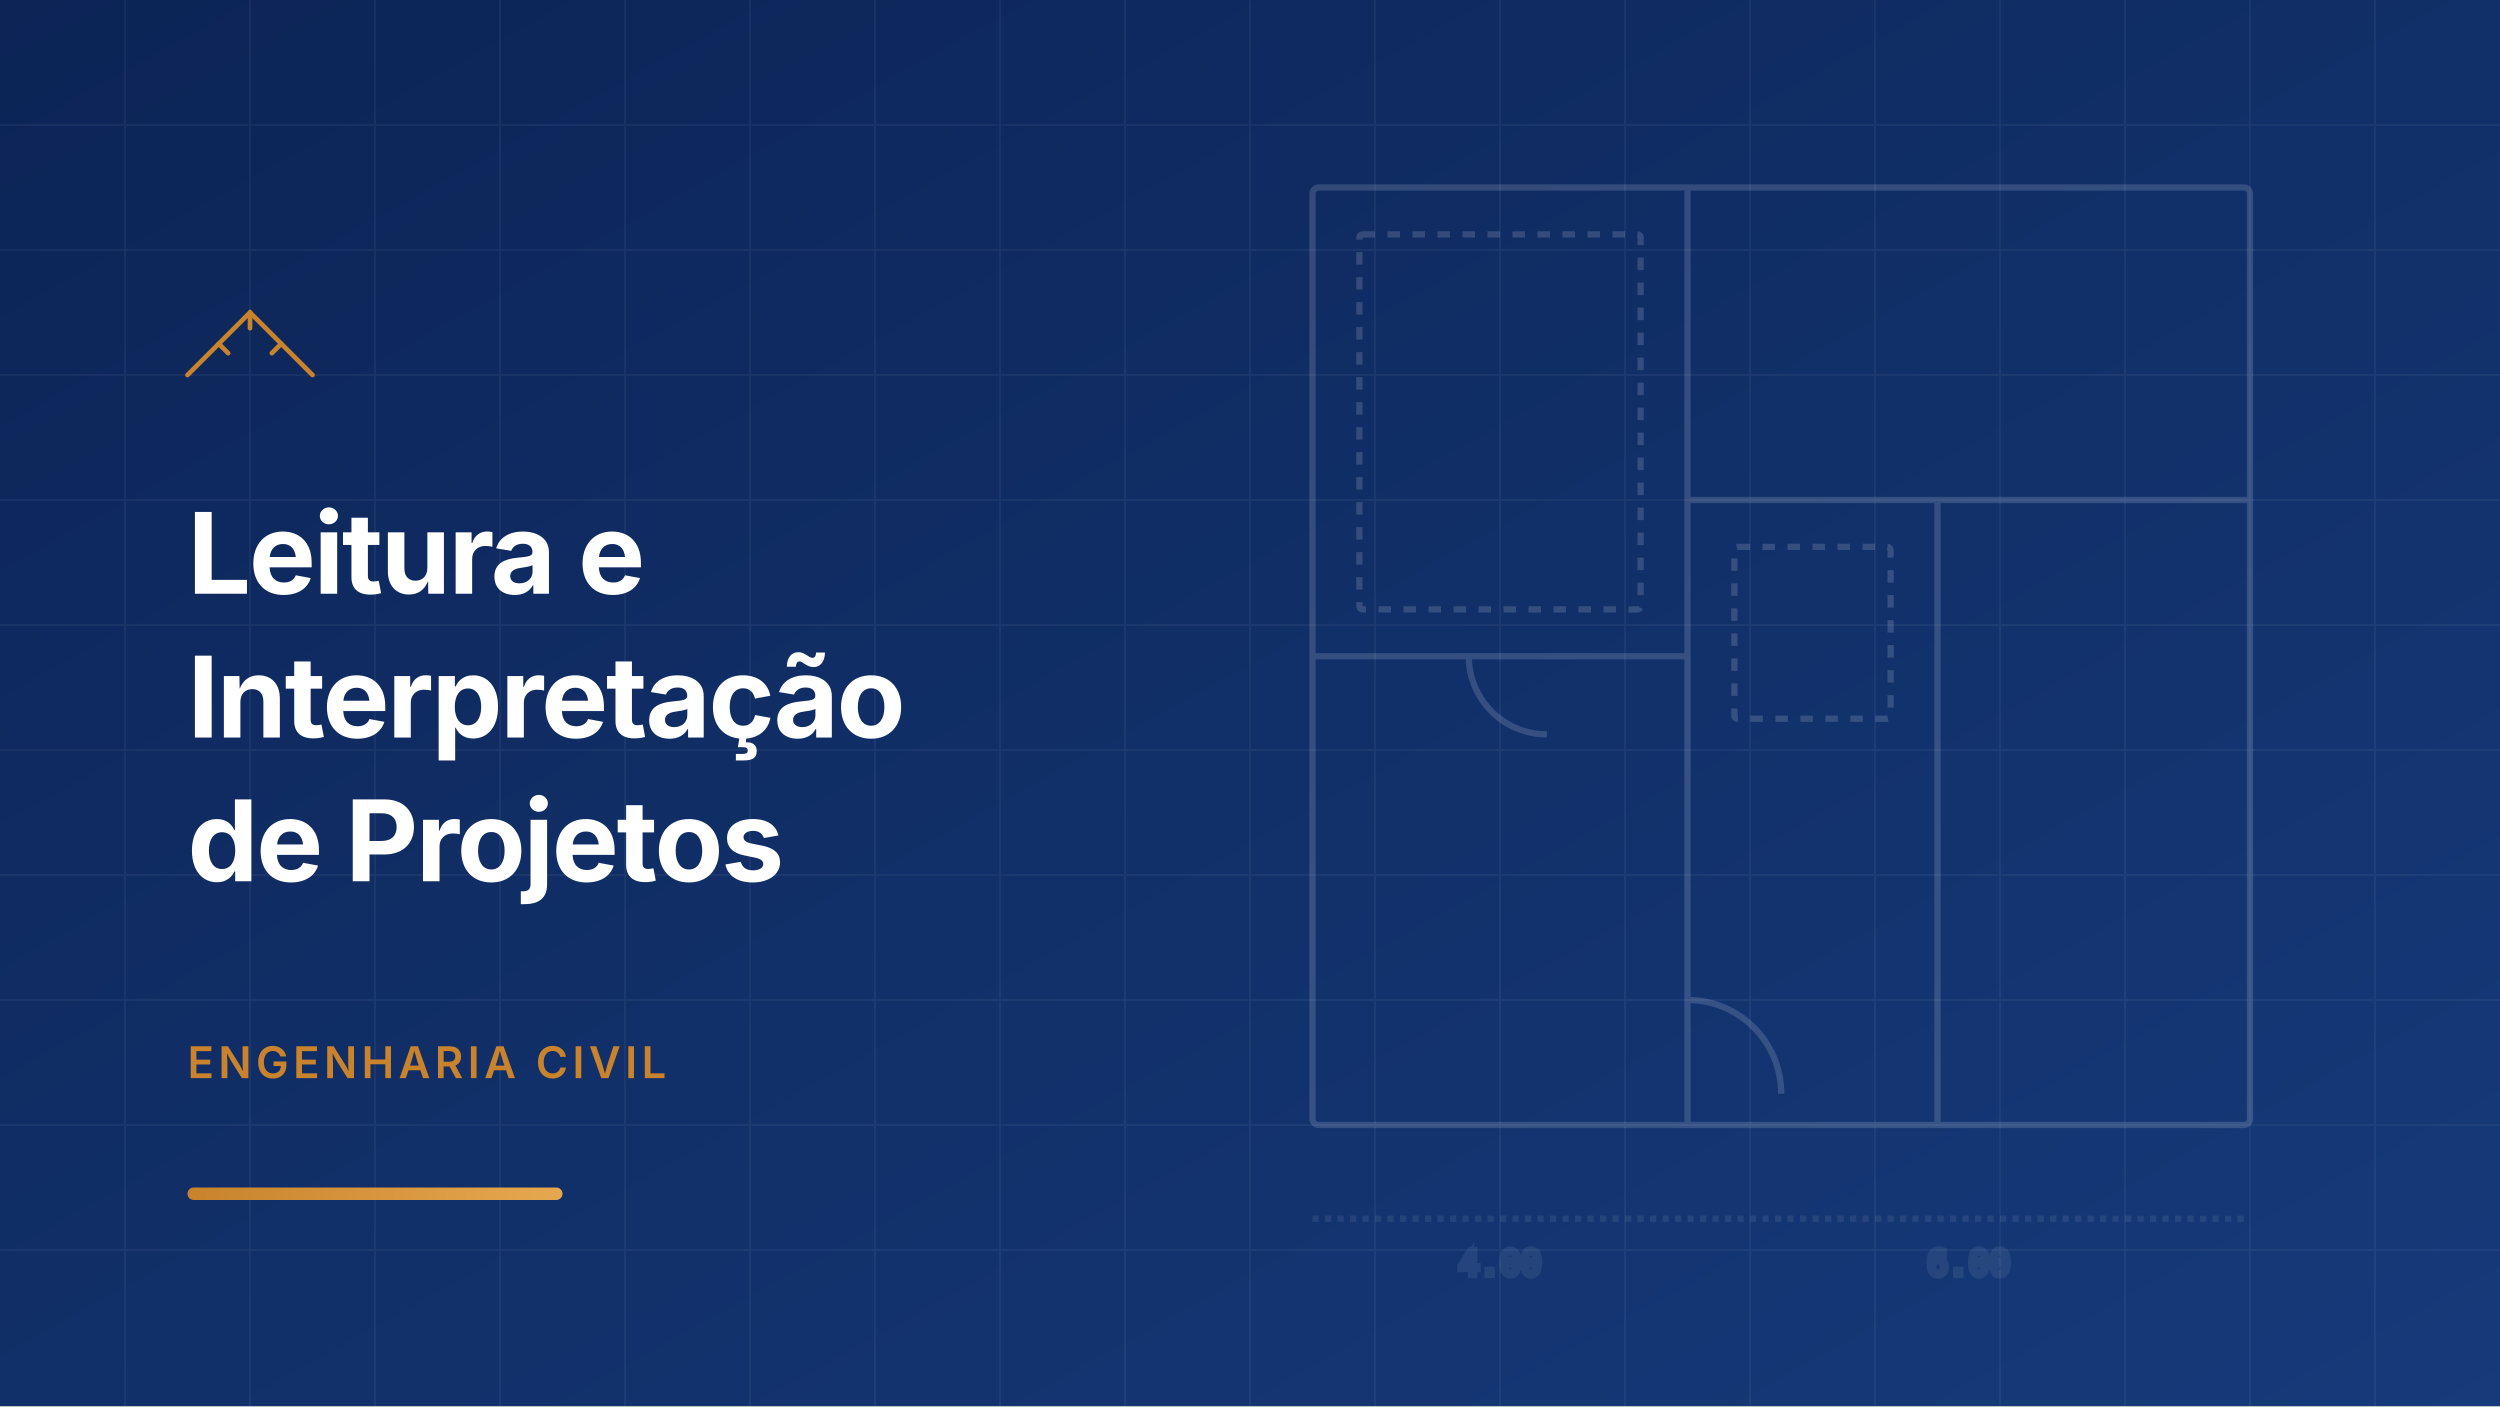
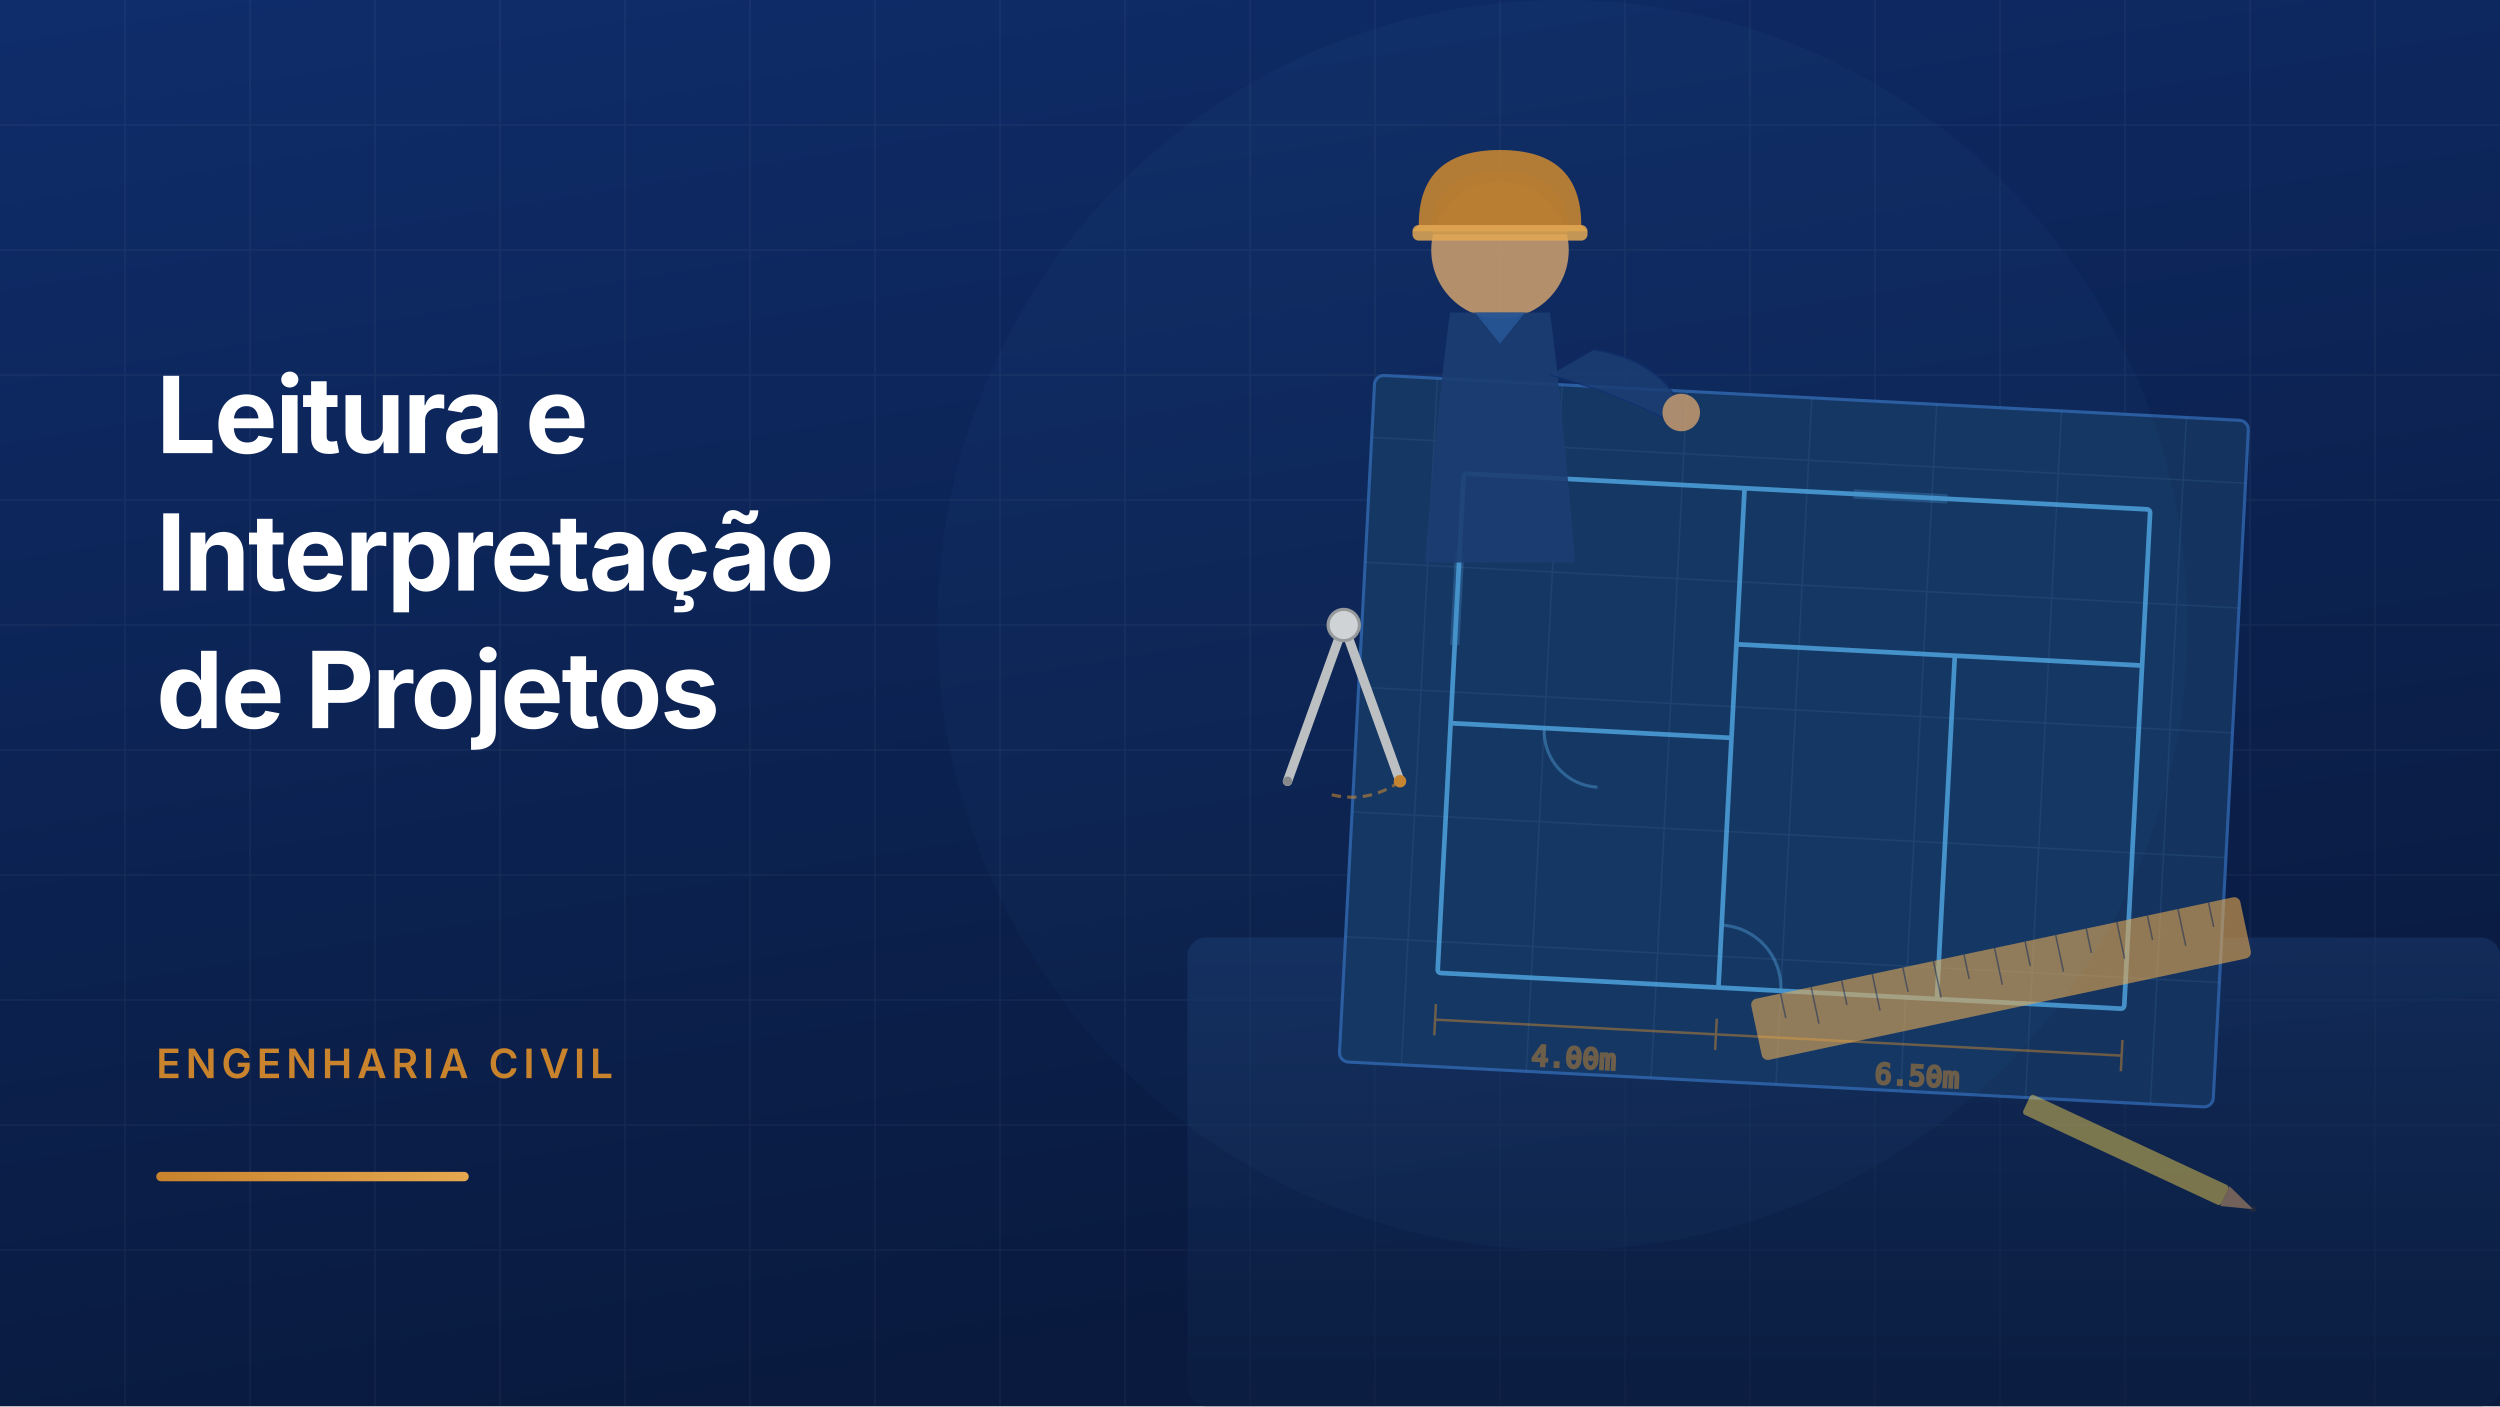
<svg xmlns="http://www.w3.org/2000/svg" viewBox="0 0 800 450" width="800" height="450">
  <defs>
-     <linearGradient id="bg" x1="0" y1="0" x2="1" y2="1">
-       <stop offset="0%" stop-color="#0c2456" />
-       <stop offset="100%" stop-color="#163a7a" />
+     <linearGradient id="bg" x1="0" y1="0" x2="0.3" y2="1">
+       <stop offset="0%" stop-color="#0f2d6b" />
+       <stop offset="100%" stop-color="#091a3e" />
    </linearGradient>
    <linearGradient id="gold" x1="0" y1="0" x2="1" y2="0">
      <stop offset="0%" stop-color="#c8832c" />
      <stop offset="100%" stop-color="#e6a84f" />
    </linearGradient>
+     <linearGradient id="desk" x1="0" y1="0" x2="0" y2="1">
+       <stop offset="0%" stop-color="#1a3a6e" />
+       <stop offset="100%" stop-color="#0d1f42" />
+     </linearGradient>
+     <clipPath id="clip">
+       <rect width="800" height="450" />
+     </clipPath>
  </defs>
  <rect width="800" height="450" fill="url(#bg)" />
-   <g opacity="0.06" stroke="#fff" stroke-width="0.5" fill="none">
+   <g opacity="0.04" stroke="#fff" stroke-width="0.5" fill="none" clip-path="url(#clip)">
    <line x1="0" y1="40" x2="800" y2="40" />
    <line x1="0" y1="80" x2="800" y2="80" />
    <line x1="0" y1="120" x2="800" y2="120" />
    <line x1="0" y1="160" x2="800" y2="160" />
    <line x1="0" y1="200" x2="800" y2="200" />
    <line x1="0" y1="240" x2="800" y2="240" />
    <line x1="0" y1="280" x2="800" y2="280" />
    <line x1="0" y1="320" x2="800" y2="320" />
    <line x1="0" y1="360" x2="800" y2="360" />
    <line x1="0" y1="400" x2="800" y2="400" />
    <line x1="40" y1="0" x2="40" y2="450" />
    <line x1="80" y1="0" x2="80" y2="450" />
    <line x1="120" y1="0" x2="120" y2="450" />
    <line x1="160" y1="0" x2="160" y2="450" />
    <line x1="200" y1="0" x2="200" y2="450" />
    <line x1="240" y1="0" x2="240" y2="450" />
    <line x1="280" y1="0" x2="280" y2="450" />
    <line x1="320" y1="0" x2="320" y2="450" />
    <line x1="360" y1="0" x2="360" y2="450" />
    <line x1="400" y1="0" x2="400" y2="450" />
    <line x1="440" y1="0" x2="440" y2="450" />
    <line x1="480" y1="0" x2="480" y2="450" />
    <line x1="520" y1="0" x2="520" y2="450" />
    <line x1="560" y1="0" x2="560" y2="450" />
    <line x1="600" y1="0" x2="600" y2="450" />
    <line x1="640" y1="0" x2="640" y2="450" />
    <line x1="680" y1="0" x2="680" y2="450" />
    <line x1="720" y1="0" x2="720" y2="450" />
    <line x1="760" y1="0" x2="760" y2="450" />
  </g>
-   <g transform="translate(420, 60)" opacity="0.15" stroke="#fff" stroke-width="2" fill="none">
-     <rect x="0" y="0" width="300" height="300" rx="2" />
-     <line x1="120" y1="0" x2="120" y2="300" />
-     <line x1="0" y1="150" x2="120" y2="150" />
-     <line x1="120" y1="100" x2="300" y2="100" />
-     <line x1="200" y1="100" x2="200" y2="300" />
-     <rect x="15" y="15" width="90" height="120" rx="1" stroke-dasharray="4,4" />
-     <rect x="135" y="115" width="50" height="55" rx="1" stroke-dasharray="4,4" />
-     <path d="M 120 260 A 30 30 0 0 1 150 290" />
-     <path d="M 50 150 A 25 25 0 0 0 75 175" />
-     <line x1="0" y1="330" x2="120" y2="330" stroke-dasharray="2,2" opacity="0.5" />
-     <line x1="120" y1="330" x2="300" y2="330" stroke-dasharray="2,2" opacity="0.5" />
-     <text x="60" y="348" fill="#fff" text-anchor="middle" font-size="11" opacity="0.5" font-family="monospace">4.00</text>
-     <text x="210" y="348" fill="#fff" text-anchor="middle" font-size="11" opacity="0.5" font-family="monospace">6.00</text>
+   <rect x="380" y="300" width="420" height="150" rx="6" fill="url(#desk)" opacity="0.5" />
+   <g transform="translate(440, 120) rotate(3)">
+     <rect x="0" y="0" width="280" height="220" rx="3" fill="#14335f" stroke="#2a5a9e" stroke-width="1" />
+     <g opacity="0.12" stroke="#5a9fd4" stroke-width="0.5">
+       <line x1="20" y1="0" x2="20" y2="220" />
+       <line x1="60" y1="0" x2="60" y2="220" />
+       <line x1="100" y1="0" x2="100" y2="220" />
+       <line x1="140" y1="0" x2="140" y2="220" />
+       <line x1="180" y1="0" x2="180" y2="220" />
+       <line x1="220" y1="0" x2="220" y2="220" />
+       <line x1="260" y1="0" x2="260" y2="220" />
+       <line x1="0" y1="20" x2="280" y2="20" />
+       <line x1="0" y1="60" x2="280" y2="60" />
+       <line x1="0" y1="100" x2="280" y2="100" />
+       <line x1="0" y1="140" x2="280" y2="140" />
+       <line x1="0" y1="180" x2="280" y2="180" />
+     </g>
+     <g stroke="#5ab8f5" stroke-width="1.5" fill="none" opacity="0.7">
+       <rect x="30" y="30" width="220" height="160" rx="1" />
+       <line x1="120" y1="30" x2="120" y2="190" />
+       <line x1="30" y1="110" x2="120" y2="110" />
+       <line x1="120" y1="80" x2="250" y2="80" />
+       <line x1="190" y1="80" x2="190" y2="190" />
+       <path d="M 120 170 A 20 20 0 0 1 140 190" stroke-width="1" opacity="0.5" />
+       <path d="M 60 110 A 18 18 0 0 0 78 128" stroke-width="1" opacity="0.5" />
+       <line x1="30" y1="55" x2="30" y2="85" stroke-width="3" opacity="0.3" />
+       <line x1="155" y1="30" x2="185" y2="30" stroke-width="3" opacity="0.3" />
+     </g>
+     <g stroke="#c8832c" stroke-width="0.8" opacity="0.5">
+       <line x1="30" y1="205" x2="120" y2="205" />
+       <line x1="30" y1="200" x2="30" y2="210" />
+       <line x1="120" y1="200" x2="120" y2="210" />
+       <text x="75" y="218" fill="#c8832c" text-anchor="middle" font-size="9" font-family="monospace">4.00m</text>
+       <line x1="120" y1="205" x2="250" y2="205" />
+       <line x1="250" y1="200" x2="250" y2="210" />
+       <text x="185" y="218" fill="#c8832c" text-anchor="middle" font-size="9" font-family="monospace">6.50m</text>
+     </g>
  </g>
-   <g transform="translate(60, 100)" fill="none" stroke="#c8832c" stroke-width="1.5" stroke-linecap="round">
-     <path d="M 0 20 L 20 0 L 40 20" />
-     <line x1="10" y1="10" x2="13" y2="13" />
-     <line x1="20" y1="0" x2="20" y2="5" />
-     <line x1="30" y1="10" x2="27" y2="13" />
+   <g transform="translate(480, 80)">
+     <circle cx="0" cy="0" r="22" fill="#d4a06a" opacity="0.85" />
+     <path d="M -22 -5 Q -22 -25 0 -25 Q 22 -25 22 -5" fill="#3a2a1a" opacity="0.8" />
+     <path d="M -26 -8 Q -26 -32 0 -32 Q 26 -32 26 -8 L 28 -6 L -28 -6 Z" fill="#c8832c" opacity="0.9" />
+     <rect x="-28" y="-8" width="56" height="5" rx="2" fill="#e6a84f" opacity="0.85" />
+     <path d="M -16 20 Q -20 50 -24 100 L 24 100 Q 20 50 16 20 Z" fill="#1a3a6e" opacity="0.9" />
+     <path d="M -8 20 L 0 30 L 8 20" fill="#2a5a9e" opacity="0.7" />
+     <path d="M 16 40 Q 35 45 55 55 Q 60 57 58 50 Q 50 35 30 32" fill="#1a3a6e" opacity="0.85" stroke="#0f2d6b" stroke-width="0.5" />
+     <circle cx="58" cy="52" r="6" fill="#d4a06a" opacity="0.8" />
  </g>
-   <rect x="60" y="380" width="120" height="4" rx="2" fill="url(#gold)" />
-   <text x="60" y="190" fill="#fff" font-family="Inter,system-ui,sans-serif" font-size="36" font-weight="700" letter-spacing="-0.02em">
-     <tspan x="60" dy="0">Leitura e</tspan>
-     <tspan x="60" dy="46">Interpretação</tspan>
-     <tspan x="60" dy="46">de Projetos</tspan>
+   <g transform="translate(430, 200)">
+     <line x1="0" y1="0" x2="-18" y2="50" stroke="#c0c0c0" stroke-width="3" stroke-linecap="round" />
+     <line x1="0" y1="0" x2="18" y2="50" stroke="#c0c0c0" stroke-width="3" stroke-linecap="round" />
+     <circle cx="0" cy="0" r="5" fill="#d4d4d4" stroke="#999" stroke-width="1" />
+     <circle cx="18" cy="50" r="2" fill="#c8832c" />
+     <circle cx="-18" cy="50" r="1.5" fill="#888" />
+     <path d="M 18 50 A 26 26 0 0 1 -5 54" stroke="#c8832c" stroke-width="1" fill="none" stroke-dasharray="3,2" opacity="0.6" />
+   </g>
+   <g transform="translate(560, 320) rotate(-12)">
+     <rect x="0" y="0" width="160" height="20" rx="2" fill="#e6a84f" opacity="0.6" />
+     <g stroke="#0c2456" stroke-width="0.5" opacity="0.5">
+       <line x1="10" y1="0" x2="10" y2="8" />
+       <line x1="20" y1="0" x2="20" y2="12" />
+       <line x1="30" y1="0" x2="30" y2="8" />
+       <line x1="40" y1="0" x2="40" y2="12" />
+       <line x1="50" y1="0" x2="50" y2="8" />
+       <line x1="60" y1="0" x2="60" y2="12" />
+       <line x1="70" y1="0" x2="70" y2="8" />
+       <line x1="80" y1="0" x2="80" y2="12" />
+       <line x1="90" y1="0" x2="90" y2="8" />
+       <line x1="100" y1="0" x2="100" y2="12" />
+       <line x1="110" y1="0" x2="110" y2="8" />
+       <line x1="120" y1="0" x2="120" y2="12" />
+       <line x1="130" y1="0" x2="130" y2="8" />
+       <line x1="140" y1="0" x2="140" y2="12" />
+       <line x1="150" y1="0" x2="150" y2="8" />
+     </g>
+   </g>
+   <g transform="translate(650, 350) rotate(25)">
+     <rect x="0" y="0" width="70" height="7" rx="1" fill="#e6c84f" opacity="0.5" />
+     <polygon points="70,0 80,3.5 70,7" fill="#d4a06a" opacity="0.5" />
+     <circle cx="80" cy="3.5" r="1" fill="#333" opacity="0.4" />
+   </g>
+   <rect x="50" y="375" width="100" height="3" rx="1.5" fill="url(#gold)" />
+   <text x="50" y="345" fill="#c8832c" font-family="Inter,system-ui,sans-serif" font-size="13" font-weight="600" letter-spacing="0.12em">ENGENHARIA CIVIL</text>
+   <text fill="#fff" font-family="Inter,system-ui,sans-serif" font-size="34" font-weight="700" letter-spacing="-0.02em">
+     <tspan x="50" y="145">Leitura e</tspan>
+     <tspan x="50" dy="44">Interpretação</tspan>
+     <tspan x="50" dy="44">de Projetos</tspan>
  </text>
-   <text x="60" y="345" fill="#c8832c" font-family="Inter,system-ui,sans-serif" font-size="14" font-weight="600" letter-spacing="0.1em">ENGENHARIA CIVIL</text>
+   <circle cx="500" cy="200" r="200" fill="#5ab8f5" opacity="0.03" />
</svg>
